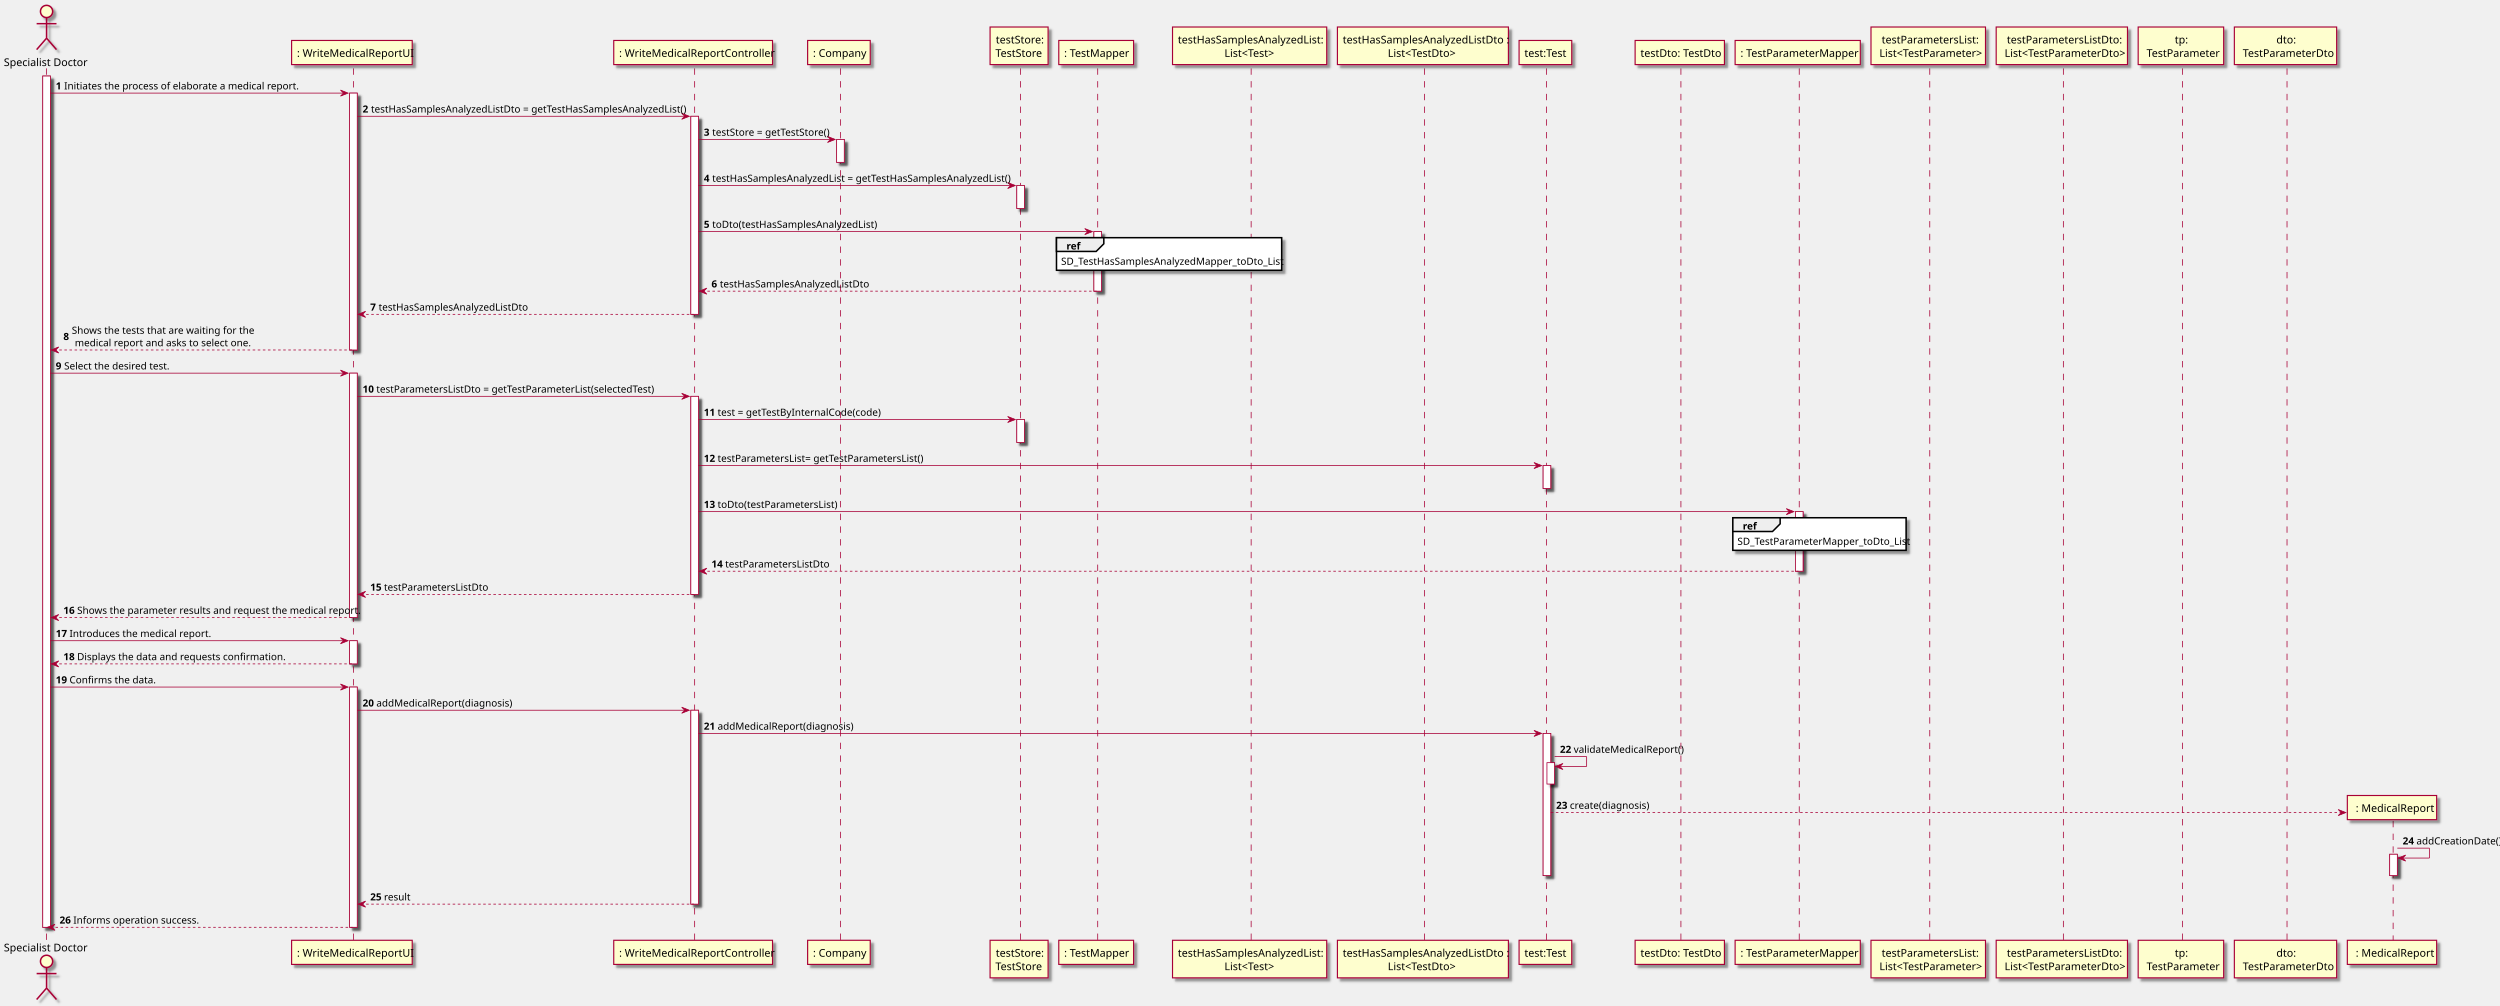
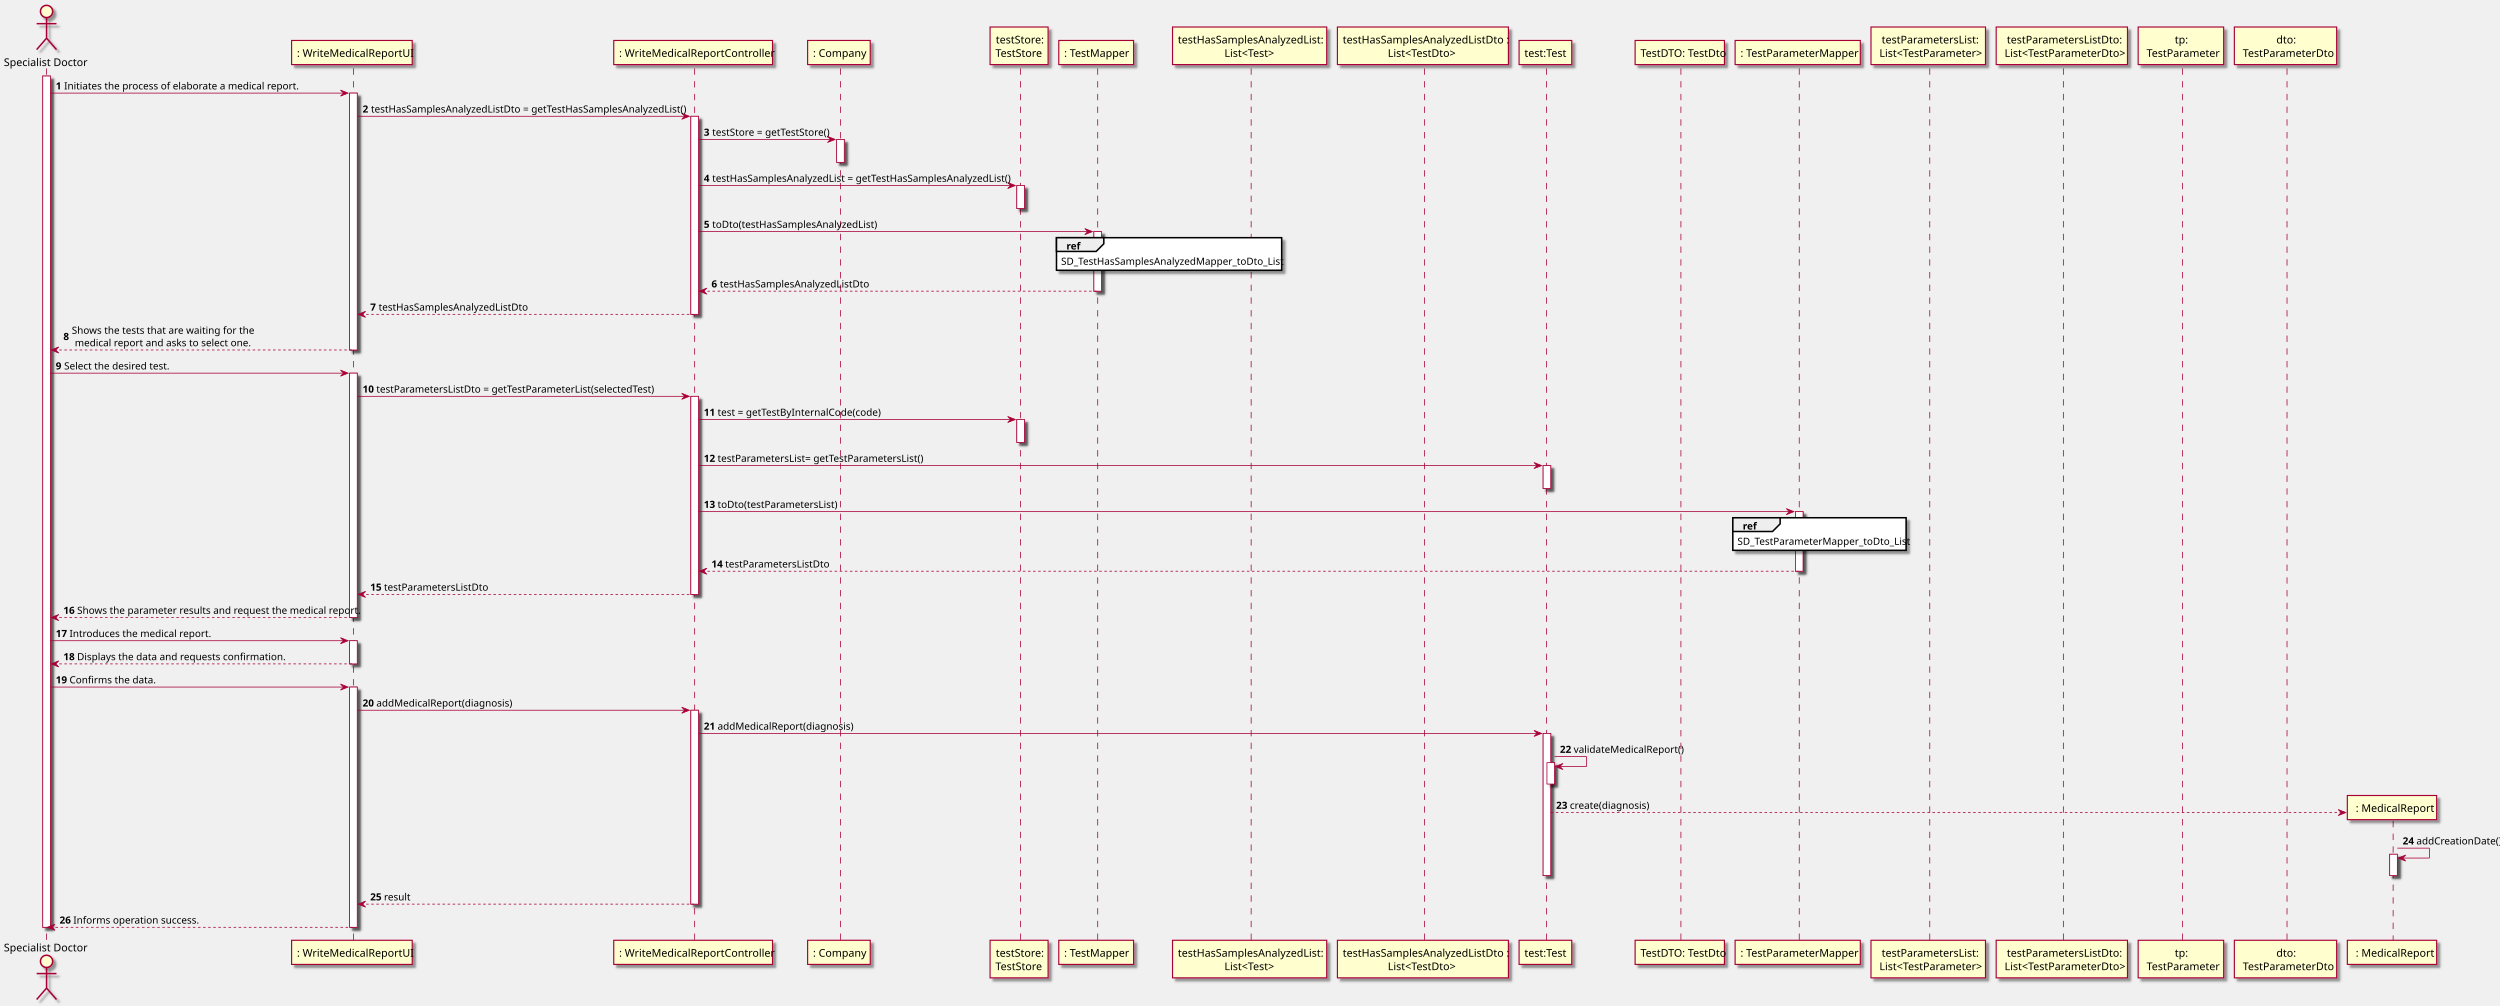
<svg xmlns="http://www.w3.org/2000/svg" contentScriptType="application/ecmascript" contentStyleType="text/css" height="790.8px" preserveAspectRatio="none" style="width:1965px;height:790px;" version="1.1" viewBox="0 0 1965 790" width="1965.6px" zoomAndPan="magnify">
  <defs>
    <filter height="300%" id="f1qerq87veoqjz" width="300%" x="-1" y="-1">
      <feGaussianBlur result="blurOut" stdDeviation="1.2" />
      <feColorMatrix in="blurOut" result="blurOut2" type="matrix" values="0 0 0 0 0 0 0 0 0 0 0 0 0 0 0 0 0 0 .4 0" />
      <feOffset dx="2.4" dy="2.4" in="blurOut2" result="blurOut3" />
      <feBlend in="SourceGraphic" in2="blurOut3" mode="normal" />
    </filter>
  </defs>
  <g>
    <rect fill="#FFFFFF" filter="url(#f1qerq87veoqjz)" height="669.094" style="stroke:#A80036;stroke-width:0.6;" width="6" x="33.6" y="59.766" />
    <rect fill="#FFFFFF" filter="url(#f1qerq87veoqjz)" height="201.909" style="stroke:#A80036;stroke-width:0.6;" width="6" x="274.8" y="73.177" />
    <rect fill="#FFFFFF" filter="url(#f1qerq87veoqjz)" height="192.098" style="stroke:#A80036;stroke-width:0.6;" width="6" x="274.8" y="293.297" />
    <rect fill="#FFFFFF" filter="url(#f1qerq87veoqjz)" height="18.211" style="stroke:#A80036;stroke-width:0.6;" width="6" x="274.8" y="503.606" />
    <rect fill="#FFFFFF" filter="url(#f1qerq87veoqjz)" height="188.831" style="stroke:#A80036;stroke-width:0.6;" width="6" x="274.8" y="540.028" />
    <rect fill="#FFFFFF" filter="url(#f1qerq87veoqjz)" height="155.677" style="stroke:#A80036;stroke-width:0.6;" width="6" x="543" y="91.388" />
    <rect fill="#FFFFFF" filter="url(#f1qerq87veoqjz)" height="155.677" style="stroke:#A80036;stroke-width:0.6;" width="6" x="543" y="311.508" />
    <rect fill="#FFFFFF" filter="url(#f1qerq87veoqjz)" height="152.409" style="stroke:#A80036;stroke-width:0.6;" width="6" x="543" y="558.239" />
    <rect fill="#FFFFFF" filter="url(#f1qerq87veoqjz)" height="18" style="stroke:#A80036;stroke-width:0.6;" width="6" x="657.6" y="109.598" />
    <rect fill="#FFFFFF" filter="url(#f1qerq87veoqjz)" height="18" style="stroke:#A80036;stroke-width:0.6;" width="6" x="799.2" y="145.809" />
    <rect fill="#FFFFFF" filter="url(#f1qerq87veoqjz)" height="18" style="stroke:#A80036;stroke-width:0.6;" width="6" x="799.2" y="329.719" />
    <rect fill="#FFFFFF" filter="url(#f1qerq87veoqjz)" height="46.833" style="stroke:#A80036;stroke-width:0.6;" width="6" x="859.8" y="182.02" />
    <rect fill="#FFFFFF" filter="url(#f1qerq87veoqjz)" height="18" style="stroke:#A80036;stroke-width:0.6;" width="6" x="1212.9" y="365.93" />
    <rect fill="#FFFFFF" filter="url(#f1qerq87veoqjz)" height="111.787" style="stroke:#A80036;stroke-width:0.6;" width="6" x="1212.9" y="576.45" />
    <rect fill="#FFFFFF" filter="url(#f1qerq87veoqjz)" height="16.8" style="stroke:#A80036;stroke-width:0.6;" width="6" x="1215.9" y="599.461" />
    <rect fill="#FFFFFF" filter="url(#f1qerq87veoqjz)" height="46.833" style="stroke:#A80036;stroke-width:0.6;" width="6" x="1411.2" y="402.141" />
    <rect fill="#FFFFFF" filter="url(#f1qerq87veoqjz)" height="16.8" style="stroke:#A80036;stroke-width:0.6;" width="6" x="1878.3" y="671.438" />
    <line style="stroke:#A80036;stroke-width:0.6;stroke-dasharray:5.0,5.0;" x1="36.6" x2="36.6" y1="53.766" y2="739.659" />
    <line style="stroke:#A80036;stroke-width:0.6;stroke-dasharray:5.0,5.0;" x1="277.8" x2="277.8" y1="53.766" y2="739.659" />
    <line style="stroke:#A80036;stroke-width:0.6;stroke-dasharray:5.0,5.0;" x1="546" x2="546" y1="53.766" y2="739.659" />
    <line style="stroke:#A80036;stroke-width:0.6;stroke-dasharray:5.0,5.0;" x1="660.6" x2="660.6" y1="53.766" y2="739.659" />
    <line style="stroke:#A80036;stroke-width:0.6;stroke-dasharray:5.0,5.0;" x1="802.2" x2="802.2" y1="53.766" y2="739.659" />
    <line style="stroke:#A80036;stroke-width:0.6;stroke-dasharray:5.0,5.0;" x1="862.8" x2="862.8" y1="53.766" y2="739.659" />
    <line style="stroke:#A80036;stroke-width:0.6;stroke-dasharray:5.0,5.0;" x1="983.4" x2="983.4" y1="53.766" y2="739.659" />
    <line style="stroke:#A80036;stroke-width:0.6;stroke-dasharray:5.0,5.0;" x1="1119.6" x2="1119.6" y1="53.766" y2="739.659" />
    <line style="stroke:#A80036;stroke-width:0.6;stroke-dasharray:5.0,5.0;" x1="1215.6" x2="1215.6" y1="53.766" y2="739.659" />
    <line style="stroke:#A80036;stroke-width:0.6;stroke-dasharray:5.0,5.0;" x1="1321.2" x2="1321.2" y1="53.766" y2="739.659" />
    <line style="stroke:#A80036;stroke-width:0.6;stroke-dasharray:5.0,5.0;" x1="1414.2" x2="1414.2" y1="53.766" y2="739.659" />
    <line style="stroke:#A80036;stroke-width:0.6;stroke-dasharray:5.0,5.0;" x1="1516.8" x2="1516.8" y1="53.766" y2="739.659" />
    <line style="stroke:#A80036;stroke-width:0.6;stroke-dasharray:5.0,5.0;" x1="1621.8" x2="1621.8" y1="53.766" y2="739.659" />
    <line style="stroke:#A80036;stroke-width:0.6;stroke-dasharray:5.0,5.0;" x1="1715.4" x2="1715.4" y1="53.766" y2="739.659" />
    <line style="stroke:#A80036;stroke-width:0.6;stroke-dasharray:5.0,5.0;" x1="1797.6" x2="1797.6" y1="53.766" y2="739.659" />
    <line style="stroke:#A80036;stroke-width:0.6;stroke-dasharray:5.0,5.0;" x1="1881" x2="1881" y1="645.244" y2="739.659" />
    <text fill="#000000" font-family="sans-serif" font-size="8.4" lengthAdjust="spacing" textLength="63.6" x="3" y="51.92">Specialist Doctor</text>
    <ellipse cx="36.6" cy="9" fill="#FEFECE" filter="url(#f1qerq87veoqjz)" rx="4.8" ry="4.8" style="stroke:#A80036;stroke-width:1.2;" />
    <path d="M36.6,13.8 L36.6,30 M28.8,18.6 L44.4,18.6 M36.6,30 L28.8,39 M36.6,30 L44.4,39 " fill="none" filter="url(#f1qerq87veoqjz)" style="stroke:#A80036;stroke-width:1.2;" />
    <text fill="#000000" font-family="sans-serif" font-size="8.4" lengthAdjust="spacing" textLength="63.6" x="3" y="747.779">Specialist Doctor</text>
    <ellipse cx="36.6" cy="755.625" fill="#FEFECE" filter="url(#f1qerq87veoqjz)" rx="4.8" ry="4.8" style="stroke:#A80036;stroke-width:1.2;" />
    <path d="M36.6,760.425 L36.6,776.625 M28.8,765.225 L44.4,765.225 M36.6,776.625 L28.8,785.625 M36.6,776.625 L44.4,785.625 " fill="none" filter="url(#f1qerq87veoqjz)" style="stroke:#A80036;stroke-width:1.2;" />
    <rect fill="#FEFECE" filter="url(#f1qerq87veoqjz)" height="18.966" style="stroke:#A80036;stroke-width:0.9;" width="94.8" x="229.2" y="31.8" />
    <text fill="#000000" font-family="sans-serif" font-size="8.4" lengthAdjust="spacing" textLength="86.4" x="233.4" y="44.72">: WriteMedicalReportUI</text>
    <rect fill="#FEFECE" filter="url(#f1qerq87veoqjz)" height="18.966" style="stroke:#A80036;stroke-width:0.9;" width="94.8" x="229.2" y="739.059" />
    <text fill="#000000" font-family="sans-serif" font-size="8.4" lengthAdjust="spacing" textLength="86.4" x="233.4" y="751.979">: WriteMedicalReportUI</text>
    <rect fill="#FEFECE" filter="url(#f1qerq87veoqjz)" height="18.966" style="stroke:#A80036;stroke-width:0.9;" width="124.8" x="482.4" y="31.8" />
    <text fill="#000000" font-family="sans-serif" font-size="8.4" lengthAdjust="spacing" textLength="116.4" x="486.6" y="44.72">: WriteMedicalReportController</text>
    <rect fill="#FEFECE" filter="url(#f1qerq87veoqjz)" height="18.966" style="stroke:#A80036;stroke-width:0.9;" width="124.8" x="482.4" y="739.059" />
    <text fill="#000000" font-family="sans-serif" font-size="8.4" lengthAdjust="spacing" textLength="116.4" x="486.6" y="751.979">: WriteMedicalReportController</text>
    <rect fill="#FEFECE" filter="url(#f1qerq87veoqjz)" height="18.966" style="stroke:#A80036;stroke-width:0.9;" width="49.2" x="634.8" y="31.8" />
    <text fill="#000000" font-family="sans-serif" font-size="8.4" lengthAdjust="spacing" textLength="40.8" x="639" y="44.72">: Company</text>
    <rect fill="#FEFECE" filter="url(#f1qerq87veoqjz)" height="18.966" style="stroke:#A80036;stroke-width:0.9;" width="49.2" x="634.8" y="739.059" />
    <text fill="#000000" font-family="sans-serif" font-size="8.4" lengthAdjust="spacing" textLength="40.8" x="639" y="751.979">: Company</text>
    <rect fill="#FEFECE" filter="url(#f1qerq87veoqjz)" height="29.531" style="stroke:#A80036;stroke-width:0.9;" width="45.6" x="778.2" y="21.234" />
    <text fill="#000000" font-family="sans-serif" font-size="8.4" lengthAdjust="spacing" textLength="36.6" x="782.7" y="34.154">testStore:</text>
    <text fill="#000000" font-family="sans-serif" font-size="8.4" lengthAdjust="spacing" textLength="37.2" x="782.4" y="44.72">TestStore</text>
    <rect fill="#FEFECE" filter="url(#f1qerq87veoqjz)" height="29.531" style="stroke:#A80036;stroke-width:0.9;" width="45.6" x="778.2" y="739.059" />
    <text fill="#000000" font-family="sans-serif" font-size="8.4" lengthAdjust="spacing" textLength="36.6" x="782.7" y="751.979">testStore:</text>
    <text fill="#000000" font-family="sans-serif" font-size="8.4" lengthAdjust="spacing" textLength="37.2" x="782.4" y="762.545">TestStore</text>
    <rect fill="#FEFECE" filter="url(#f1qerq87veoqjz)" height="18.966" style="stroke:#A80036;stroke-width:0.9;" width="58.8" x="832.2" y="31.8" />
    <text fill="#000000" font-family="sans-serif" font-size="8.4" lengthAdjust="spacing" textLength="50.4" x="836.4" y="44.72">: TestMapper</text>
    <rect fill="#FEFECE" filter="url(#f1qerq87veoqjz)" height="18.966" style="stroke:#A80036;stroke-width:0.9;" width="58.8" x="832.2" y="739.059" />
    <text fill="#000000" font-family="sans-serif" font-size="8.4" lengthAdjust="spacing" textLength="50.4" x="836.4" y="751.979">: TestMapper</text>
    <rect fill="#FEFECE" filter="url(#f1qerq87veoqjz)" height="29.531" style="stroke:#A80036;stroke-width:0.9;" width="121.2" x="921.6" y="21.234" />
    <text fill="#000000" font-family="sans-serif" font-size="8.4" lengthAdjust="spacing" textLength="110.4" x="925.8" y="34.154">testHasSamplesAnalyzedList:</text>
    <text fill="#000000" font-family="sans-serif" font-size="8.4" lengthAdjust="spacing" textLength="39.6" x="962.4" y="44.72">List&lt;Test&gt;</text>
    <rect fill="#FEFECE" filter="url(#f1qerq87veoqjz)" height="29.531" style="stroke:#A80036;stroke-width:0.9;" width="121.2" x="921.6" y="739.059" />
    <text fill="#000000" font-family="sans-serif" font-size="8.4" lengthAdjust="spacing" textLength="110.4" x="925.8" y="751.979">testHasSamplesAnalyzedList:</text>
    <text fill="#000000" font-family="sans-serif" font-size="8.4" lengthAdjust="spacing" textLength="39.6" x="962.4" y="762.545">List&lt;Test&gt;</text>
    <rect fill="#FEFECE" filter="url(#f1qerq87veoqjz)" height="29.531" style="stroke:#A80036;stroke-width:0.9;" width="134.4" x="1051.2" y="21.234" />
    <text fill="#000000" font-family="sans-serif" font-size="8.4" lengthAdjust="spacing" textLength="126" x="1055.4" y="34.154">testHasSamplesAnalyzedListDto :</text>
    <text fill="#000000" font-family="sans-serif" font-size="8.4" lengthAdjust="spacing" textLength="52.8" x="1090.8" y="44.72">List&lt;TestDto&gt;</text>
    <rect fill="#FEFECE" filter="url(#f1qerq87veoqjz)" height="29.531" style="stroke:#A80036;stroke-width:0.9;" width="134.4" x="1051.2" y="739.059" />
    <text fill="#000000" font-family="sans-serif" font-size="8.4" lengthAdjust="spacing" textLength="126" x="1055.4" y="751.979">testHasSamplesAnalyzedListDto :</text>
    <text fill="#000000" font-family="sans-serif" font-size="8.4" lengthAdjust="spacing" textLength="52.8" x="1090.8" y="762.545">List&lt;TestDto&gt;</text>
    <rect fill="#FEFECE" filter="url(#f1qerq87veoqjz)" height="18.966" style="stroke:#A80036;stroke-width:0.9;" width="41.4" x="1194" y="31.8" />
    <text fill="#000000" font-family="sans-serif" font-size="8.4" lengthAdjust="spacing" textLength="33" x="1198.2" y="44.72">test:Test</text>
    <rect fill="#FEFECE" filter="url(#f1qerq87veoqjz)" height="18.966" style="stroke:#A80036;stroke-width:0.9;" width="41.4" x="1194" y="739.059" />
    <text fill="#000000" font-family="sans-serif" font-size="8.4" lengthAdjust="spacing" textLength="33" x="1198.2" y="751.979">test:Test</text>
    <rect fill="#FEFECE" filter="url(#f1qerq87veoqjz)" height="18.966" style="stroke:#A80036;stroke-width:0.9;" width="70.2" x="1285.2" y="31.8" />
-     <text fill="#000000" font-family="sans-serif" font-size="8.4" lengthAdjust="spacing" textLength="61.8" x="1289.4" y="44.72">testDto: TestDto</text>
+     <text fill="#000000" font-family="sans-serif" font-size="8.4" lengthAdjust="spacing" textLength="61.8" x="1289.4" y="44.72">TestDTO: TestDto</text>
    <rect fill="#FEFECE" filter="url(#f1qerq87veoqjz)" height="18.966" style="stroke:#A80036;stroke-width:0.9;" width="70.2" x="1285.2" y="739.059" />
-     <text fill="#000000" font-family="sans-serif" font-size="8.4" lengthAdjust="spacing" textLength="61.8" x="1289.4" y="751.979">testDto: TestDto</text>
+     <text fill="#000000" font-family="sans-serif" font-size="8.4" lengthAdjust="spacing" textLength="61.8" x="1289.4" y="751.979">TestDTO: TestDto</text>
    <rect fill="#FEFECE" filter="url(#f1qerq87veoqjz)" height="18.966" style="stroke:#A80036;stroke-width:0.9;" width="98.4" x="1363.8" y="31.8" />
    <text fill="#000000" font-family="sans-serif" font-size="8.4" lengthAdjust="spacing" textLength="90" x="1368" y="44.72">: TestParameterMapper</text>
    <rect fill="#FEFECE" filter="url(#f1qerq87veoqjz)" height="18.966" style="stroke:#A80036;stroke-width:0.9;" width="98.4" x="1363.8" y="739.059" />
    <text fill="#000000" font-family="sans-serif" font-size="8.4" lengthAdjust="spacing" textLength="90" x="1368" y="751.979">: TestParameterMapper</text>
    <rect fill="#FEFECE" filter="url(#f1qerq87veoqjz)" height="29.531" style="stroke:#A80036;stroke-width:0.9;" width="90" x="1470.6" y="21.234" />
    <text fill="#000000" font-family="sans-serif" font-size="8.4" lengthAdjust="spacing" textLength="73.2" x="1479" y="34.154">testParametersList:</text>
    <text fill="#000000" font-family="sans-serif" font-size="8.4" lengthAdjust="spacing" textLength="79.2" x="1477.2" y="44.72">List&lt;TestParameter&gt;</text>
    <rect fill="#FEFECE" filter="url(#f1qerq87veoqjz)" height="29.531" style="stroke:#A80036;stroke-width:0.9;" width="90" x="1470.6" y="739.059" />
    <text fill="#000000" font-family="sans-serif" font-size="8.4" lengthAdjust="spacing" textLength="73.2" x="1479" y="751.979">testParametersList:</text>
    <text fill="#000000" font-family="sans-serif" font-size="8.4" lengthAdjust="spacing" textLength="79.2" x="1477.2" y="762.545">List&lt;TestParameter&gt;</text>
    <rect fill="#FEFECE" filter="url(#f1qerq87veoqjz)" height="29.531" style="stroke:#A80036;stroke-width:0.9;" width="103.2" x="1569" y="21.234" />
    <text fill="#000000" font-family="sans-serif" font-size="8.4" lengthAdjust="spacing" textLength="86.4" x="1577.4" y="34.154">testParametersListDto:</text>
    <text fill="#000000" font-family="sans-serif" font-size="8.4" lengthAdjust="spacing" textLength="92.4" x="1575.6" y="44.72">List&lt;TestParameterDto&gt;</text>
    <rect fill="#FEFECE" filter="url(#f1qerq87veoqjz)" height="29.531" style="stroke:#A80036;stroke-width:0.9;" width="103.2" x="1569" y="739.059" />
    <text fill="#000000" font-family="sans-serif" font-size="8.4" lengthAdjust="spacing" textLength="86.4" x="1577.4" y="751.979">testParametersListDto:</text>
    <text fill="#000000" font-family="sans-serif" font-size="8.4" lengthAdjust="spacing" textLength="92.4" x="1575.6" y="762.545">List&lt;TestParameterDto&gt;</text>
    <rect fill="#FEFECE" filter="url(#f1qerq87veoqjz)" height="29.531" style="stroke:#A80036;stroke-width:0.9;" width="67.2" x="1680.6" y="21.234" />
    <text fill="#000000" font-family="sans-serif" font-size="8.4" lengthAdjust="spacing" textLength="9.6" x="1709.4" y="34.154">tp:</text>
    <text fill="#000000" font-family="sans-serif" font-size="8.4" lengthAdjust="spacing" textLength="56.4" x="1687.2" y="44.72">TestParameter</text>
    <rect fill="#FEFECE" filter="url(#f1qerq87veoqjz)" height="29.531" style="stroke:#A80036;stroke-width:0.9;" width="67.2" x="1680.6" y="739.059" />
    <text fill="#000000" font-family="sans-serif" font-size="8.4" lengthAdjust="spacing" textLength="9.6" x="1709.4" y="751.979">tp:</text>
    <text fill="#000000" font-family="sans-serif" font-size="8.4" lengthAdjust="spacing" textLength="56.4" x="1687.2" y="762.545">TestParameter</text>
    <rect fill="#FEFECE" filter="url(#f1qerq87veoqjz)" height="29.531" style="stroke:#A80036;stroke-width:0.9;" width="80.4" x="1756.2" y="21.234" />
    <text fill="#000000" font-family="sans-serif" font-size="8.4" lengthAdjust="spacing" textLength="14.4" x="1789.2" y="34.154">dto:</text>
    <text fill="#000000" font-family="sans-serif" font-size="8.4" lengthAdjust="spacing" textLength="69.6" x="1762.8" y="44.72">TestParameterDto</text>
    <rect fill="#FEFECE" filter="url(#f1qerq87veoqjz)" height="29.531" style="stroke:#A80036;stroke-width:0.9;" width="80.4" x="1756.2" y="739.059" />
    <text fill="#000000" font-family="sans-serif" font-size="8.4" lengthAdjust="spacing" textLength="14.4" x="1789.2" y="751.979">dto:</text>
    <text fill="#000000" font-family="sans-serif" font-size="8.4" lengthAdjust="spacing" textLength="69.6" x="1762.8" y="762.545">TestParameterDto</text>
    <rect fill="#FEFECE" filter="url(#f1qerq87veoqjz)" height="18.966" style="stroke:#A80036;stroke-width:0.9;" width="70.2" x="1845" y="739.059" />
    <text fill="#000000" font-family="sans-serif" font-size="8.4" lengthAdjust="spacing" textLength="59.4" x="1851.6" y="751.979">: MedicalReport</text>
    <rect fill="#FFFFFF" filter="url(#f1qerq87veoqjz)" height="669.094" style="stroke:#A80036;stroke-width:0.6;" width="6" x="33.6" y="59.766" />
    <rect fill="#FFFFFF" filter="url(#f1qerq87veoqjz)" height="201.909" style="stroke:#A80036;stroke-width:0.6;" width="6" x="274.8" y="73.177" />
    <rect fill="#FFFFFF" filter="url(#f1qerq87veoqjz)" height="192.098" style="stroke:#A80036;stroke-width:0.6;" width="6" x="274.8" y="293.297" />
    <rect fill="#FFFFFF" filter="url(#f1qerq87veoqjz)" height="18.211" style="stroke:#A80036;stroke-width:0.6;" width="6" x="274.8" y="503.606" />
    <rect fill="#FFFFFF" filter="url(#f1qerq87veoqjz)" height="188.831" style="stroke:#A80036;stroke-width:0.6;" width="6" x="274.8" y="540.028" />
    <rect fill="#FFFFFF" filter="url(#f1qerq87veoqjz)" height="155.677" style="stroke:#A80036;stroke-width:0.6;" width="6" x="543" y="91.388" />
    <rect fill="#FFFFFF" filter="url(#f1qerq87veoqjz)" height="155.677" style="stroke:#A80036;stroke-width:0.6;" width="6" x="543" y="311.508" />
    <rect fill="#FFFFFF" filter="url(#f1qerq87veoqjz)" height="152.409" style="stroke:#A80036;stroke-width:0.6;" width="6" x="543" y="558.239" />
    <rect fill="#FFFFFF" filter="url(#f1qerq87veoqjz)" height="18" style="stroke:#A80036;stroke-width:0.6;" width="6" x="657.6" y="109.598" />
    <rect fill="#FFFFFF" filter="url(#f1qerq87veoqjz)" height="18" style="stroke:#A80036;stroke-width:0.6;" width="6" x="799.2" y="145.809" />
    <rect fill="#FFFFFF" filter="url(#f1qerq87veoqjz)" height="18" style="stroke:#A80036;stroke-width:0.6;" width="6" x="799.2" y="329.719" />
    <rect fill="#FFFFFF" filter="url(#f1qerq87veoqjz)" height="46.833" style="stroke:#A80036;stroke-width:0.6;" width="6" x="859.8" y="182.02" />
    <rect fill="#FFFFFF" filter="url(#f1qerq87veoqjz)" height="18" style="stroke:#A80036;stroke-width:0.6;" width="6" x="1212.9" y="365.93" />
    <rect fill="#FFFFFF" filter="url(#f1qerq87veoqjz)" height="111.787" style="stroke:#A80036;stroke-width:0.6;" width="6" x="1212.9" y="576.45" />
    <rect fill="#FFFFFF" filter="url(#f1qerq87veoqjz)" height="16.8" style="stroke:#A80036;stroke-width:0.6;" width="6" x="1215.9" y="599.461" />
    <rect fill="#FFFFFF" filter="url(#f1qerq87veoqjz)" height="46.833" style="stroke:#A80036;stroke-width:0.6;" width="6" x="1411.2" y="402.141" />
    <rect fill="#FFFFFF" filter="url(#f1qerq87veoqjz)" height="16.8" style="stroke:#A80036;stroke-width:0.6;" width="6" x="1878.3" y="671.438" />
    <polygon fill="#A80036" points="267.6,70.777,273.6,73.177,267.6,75.577,270,73.177" style="stroke:#A80036;stroke-width:0.6;" />
    <line style="stroke:#A80036;stroke-width:0.6;" x1="39.6" x2="271.2" y1="73.177" y2="73.177" />
    <text fill="#000000" font-family="sans-serif" font-size="7.8" font-weight="bold" lengthAdjust="spacing" textLength="4.2" x="43.8" y="70.263">1</text>
    <text fill="#000000" font-family="sans-serif" font-size="7.8" lengthAdjust="spacing" textLength="173.4" x="50.4" y="70.263">Initiates the process of elaborate a medical report.</text>
    <polygon fill="#A80036" points="535.8,88.987,541.8,91.388,535.8,93.787,538.2,91.388" style="stroke:#A80036;stroke-width:0.6;" />
    <line style="stroke:#A80036;stroke-width:0.6;" x1="280.8" x2="539.4" y1="91.388" y2="91.388" />
    <text fill="#000000" font-family="sans-serif" font-size="7.8" font-weight="bold" lengthAdjust="spacing" textLength="4.2" x="285" y="88.474">2</text>
    <text fill="#000000" font-family="sans-serif" font-size="7.8" lengthAdjust="spacing" textLength="244.2" x="291.6" y="88.474">testHasSamplesAnalyzedListDto = getTestHasSamplesAnalyzedList()</text>
    <polygon fill="#A80036" points="650.4,107.198,656.4,109.598,650.4,111.998,652.8,109.598" style="stroke:#A80036;stroke-width:0.6;" />
    <line style="stroke:#A80036;stroke-width:0.6;" x1="549" x2="654" y1="109.598" y2="109.598" />
    <text fill="#000000" font-family="sans-serif" font-size="7.8" font-weight="bold" lengthAdjust="spacing" textLength="4.2" x="553.2" y="106.685">3</text>
    <text fill="#000000" font-family="sans-serif" font-size="7.8" lengthAdjust="spacing" textLength="90.6" x="559.8" y="106.685">testStore = getTestStore()</text>
    <polygon fill="#A80036" points="792,143.409,798,145.809,792,148.209,794.4,145.809" style="stroke:#A80036;stroke-width:0.6;" />
    <line style="stroke:#A80036;stroke-width:0.6;" x1="549" x2="795.6" y1="145.809" y2="145.809" />
    <text fill="#000000" font-family="sans-serif" font-size="7.8" font-weight="bold" lengthAdjust="spacing" textLength="4.2" x="553.2" y="142.895">4</text>
    <text fill="#000000" font-family="sans-serif" font-size="7.8" lengthAdjust="spacing" textLength="232.2" x="559.8" y="142.895">testHasSamplesAnalyzedList = getTestHasSamplesAnalyzedList()</text>
    <polygon fill="#A80036" points="852.6,179.62,858.6,182.02,852.6,184.42,855,182.02" style="stroke:#A80036;stroke-width:0.6;" />
    <line style="stroke:#A80036;stroke-width:0.6;" x1="549" x2="856.2" y1="182.02" y2="182.02" />
    <text fill="#000000" font-family="sans-serif" font-size="7.8" font-weight="bold" lengthAdjust="spacing" textLength="4.2" x="553.2" y="179.106">5</text>
    <text fill="#000000" font-family="sans-serif" font-size="7.8" lengthAdjust="spacing" textLength="126" x="559.8" y="179.106">toDto(testHasSamplesAnalyzedList)</text>
    <rect fill="#FFFFFF" filter="url(#f1qerq87veoqjz)" height="25.622" style="stroke:#000000;stroke-width:1.2;" width="177" x="830.4" y="186.82" />
    <polygon fill="#EEEEEE" points="830.4,186.82,867.6,186.82,867.6,191.62,861.6,197.62,830.4,197.62,830.4,186.82" style="stroke:#000000;stroke-width:1.2;" />
    <text fill="#000000" font-family="sans-serif" font-size="7.8" font-weight="bold" lengthAdjust="spacing" textLength="10.2" x="838.2" y="196.117">ref</text>
    <text fill="#000000" font-family="sans-serif" font-size="7.8" lengthAdjust="spacing" textLength="172.2" x="834" y="208.117">SD_TestHasSamplesAnalyzedMapper_toDto_List</text>
    <polygon fill="#A80036" points="555.6,226.453,549.6,228.853,555.6,231.253,553.2,228.853" style="stroke:#A80036;stroke-width:0.6;" />
    <line style="stroke:#A80036;stroke-width:0.6;stroke-dasharray:2.0,2.0;" x1="552" x2="862.2" y1="228.853" y2="228.853" />
    <text fill="#000000" font-family="sans-serif" font-size="7.8" font-weight="bold" lengthAdjust="spacing" textLength="4.2" x="559.2" y="225.939">6</text>
    <text fill="#000000" font-family="sans-serif" font-size="7.8" lengthAdjust="spacing" textLength="114.6" x="565.8" y="225.939">testHasSamplesAnalyzedListDto</text>
    <polygon fill="#A80036" points="287.4,244.664,281.4,247.064,287.4,249.464,285,247.064" style="stroke:#A80036;stroke-width:0.6;" />
    <line style="stroke:#A80036;stroke-width:0.6;stroke-dasharray:2.0,2.0;" x1="283.8" x2="545.4" y1="247.064" y2="247.064" />
    <text fill="#000000" font-family="sans-serif" font-size="7.8" font-weight="bold" lengthAdjust="spacing" textLength="4.2" x="291" y="244.15">7</text>
    <text fill="#000000" font-family="sans-serif" font-size="7.8" lengthAdjust="spacing" textLength="114.6" x="297.6" y="244.15">testHasSamplesAnalyzedListDto</text>
    <polygon fill="#A80036" points="46.2,272.686,40.2,275.086,46.2,277.486,43.8,275.086" style="stroke:#A80036;stroke-width:0.6;" />
    <line style="stroke:#A80036;stroke-width:0.6;stroke-dasharray:2.0,2.0;" x1="42.6" x2="277.2" y1="275.086" y2="275.086" />
    <text fill="#000000" font-family="sans-serif" font-size="7.8" font-weight="bold" lengthAdjust="spacing" textLength="4.2" x="49.8" y="267.267">8</text>
    <text fill="#000000" font-family="sans-serif" font-size="7.8" lengthAdjust="spacing" textLength="135.6" x="56.4" y="262.361">Shows the tests that are waiting for the</text>
    <text fill="#000000" font-family="sans-serif" font-size="7.8" lengthAdjust="spacing" textLength="133.2" x="58.8" y="272.172">medical report and asks to select one.</text>
    <polygon fill="#A80036" points="267.6,290.897,273.6,293.297,267.6,295.697,270,293.297" style="stroke:#A80036;stroke-width:0.6;" />
    <line style="stroke:#A80036;stroke-width:0.6;" x1="39.6" x2="271.2" y1="293.297" y2="293.297" />
    <text fill="#000000" font-family="sans-serif" font-size="7.8" font-weight="bold" lengthAdjust="spacing" textLength="4.2" x="43.8" y="290.383">9</text>
    <text fill="#000000" font-family="sans-serif" font-size="7.8" lengthAdjust="spacing" textLength="81" x="50.4" y="290.383">Select the desired test.</text>
    <polygon fill="#A80036" points="535.8,309.108,541.8,311.508,535.8,313.908,538.2,311.508" style="stroke:#A80036;stroke-width:0.6;" />
    <line style="stroke:#A80036;stroke-width:0.6;" x1="280.8" x2="539.4" y1="311.508" y2="311.508" />
    <text fill="#000000" font-family="sans-serif" font-size="7.8" font-weight="bold" lengthAdjust="spacing" textLength="8.4" x="285" y="308.594">10</text>
    <text fill="#000000" font-family="sans-serif" font-size="7.8" lengthAdjust="spacing" textLength="211.2" x="295.8" y="308.594">testParametersListDto = getTestParameterList(selectedTest)</text>
    <polygon fill="#A80036" points="792,327.319,798,329.719,792,332.119,794.4,329.719" style="stroke:#A80036;stroke-width:0.6;" />
    <line style="stroke:#A80036;stroke-width:0.6;" x1="549" x2="795.6" y1="329.719" y2="329.719" />
    <text fill="#000000" font-family="sans-serif" font-size="7.8" font-weight="bold" lengthAdjust="spacing" textLength="8.4" x="553.2" y="326.805">11</text>
    <text fill="#000000" font-family="sans-serif" font-size="7.8" lengthAdjust="spacing" textLength="123" x="564" y="326.805">test = getTestByInternalCode(code)</text>
    <polygon fill="#A80036" points="1205.7,363.53,1211.7,365.93,1205.7,368.33,1208.1,365.93" style="stroke:#A80036;stroke-width:0.6;" />
    <line style="stroke:#A80036;stroke-width:0.6;" x1="549" x2="1209.3" y1="365.93" y2="365.93" />
    <text fill="#000000" font-family="sans-serif" font-size="7.8" font-weight="bold" lengthAdjust="spacing" textLength="8.4" x="553.2" y="363.016">12</text>
    <text fill="#000000" font-family="sans-serif" font-size="7.8" lengthAdjust="spacing" textLength="156.6" x="564" y="363.016">testParametersList= getTestParametersList()</text>
    <polygon fill="#A80036" points="1404,399.741,1410,402.141,1404,404.541,1406.4,402.141" style="stroke:#A80036;stroke-width:0.6;" />
    <line style="stroke:#A80036;stroke-width:0.6;" x1="549" x2="1407.6" y1="402.141" y2="402.141" />
    <text fill="#000000" font-family="sans-serif" font-size="7.8" font-weight="bold" lengthAdjust="spacing" textLength="8.4" x="553.2" y="399.227">13</text>
    <text fill="#000000" font-family="sans-serif" font-size="7.8" lengthAdjust="spacing" textLength="89.4" x="564" y="399.227">toDto(testParametersList)</text>
    <rect fill="#FFFFFF" filter="url(#f1qerq87veoqjz)" height="25.622" style="stroke:#000000;stroke-width:1.2;" width="136.2" x="1362" y="406.941" />
    <polygon fill="#EEEEEE" points="1362,406.941,1399.2,406.941,1399.2,411.741,1393.2,417.741,1362,417.741,1362,406.941" style="stroke:#000000;stroke-width:1.2;" />
    <text fill="#000000" font-family="sans-serif" font-size="7.8" font-weight="bold" lengthAdjust="spacing" textLength="10.2" x="1369.8" y="416.238">ref</text>
    <text fill="#000000" font-family="sans-serif" font-size="7.8" lengthAdjust="spacing" textLength="131.4" x="1365.6" y="428.238">SD_TestParameterMapper_toDto_List</text>
    <polygon fill="#A80036" points="555.6,446.573,549.6,448.973,555.6,451.373,553.2,448.973" style="stroke:#A80036;stroke-width:0.6;" />
    <line style="stroke:#A80036;stroke-width:0.6;stroke-dasharray:2.0,2.0;" x1="552" x2="1413.6" y1="448.973" y2="448.973" />
    <text fill="#000000" font-family="sans-serif" font-size="7.8" font-weight="bold" lengthAdjust="spacing" textLength="8.4" x="559.2" y="446.06">14</text>
    <text fill="#000000" font-family="sans-serif" font-size="7.8" lengthAdjust="spacing" textLength="78" x="570" y="446.06">testParametersListDto</text>
    <polygon fill="#A80036" points="287.4,464.784,281.4,467.184,287.4,469.584,285,467.184" style="stroke:#A80036;stroke-width:0.6;" />
    <line style="stroke:#A80036;stroke-width:0.6;stroke-dasharray:2.0,2.0;" x1="283.8" x2="545.4" y1="467.184" y2="467.184" />
    <text fill="#000000" font-family="sans-serif" font-size="7.8" font-weight="bold" lengthAdjust="spacing" textLength="8.4" x="291" y="464.271">15</text>
    <text fill="#000000" font-family="sans-serif" font-size="7.8" lengthAdjust="spacing" textLength="78" x="301.8" y="464.271">testParametersListDto</text>
    <polygon fill="#A80036" points="46.2,482.995,40.2,485.395,46.2,487.795,43.8,485.395" style="stroke:#A80036;stroke-width:0.6;" />
    <line style="stroke:#A80036;stroke-width:0.6;stroke-dasharray:2.0,2.0;" x1="42.6" x2="277.2" y1="485.395" y2="485.395" />
    <text fill="#000000" font-family="sans-serif" font-size="7.8" font-weight="bold" lengthAdjust="spacing" textLength="8.4" x="49.8" y="482.481">16</text>
    <text fill="#000000" font-family="sans-serif" font-size="7.8" lengthAdjust="spacing" textLength="210" x="60.6" y="482.481">Shows the parameter results and request the medical report.</text>
    <polygon fill="#A80036" points="267.6,501.206,273.6,503.606,267.6,506.006,270,503.606" style="stroke:#A80036;stroke-width:0.6;" />
    <line style="stroke:#A80036;stroke-width:0.6;" x1="39.6" x2="271.2" y1="503.606" y2="503.606" />
    <text fill="#000000" font-family="sans-serif" font-size="7.8" font-weight="bold" lengthAdjust="spacing" textLength="8.4" x="43.8" y="500.692">17</text>
    <text fill="#000000" font-family="sans-serif" font-size="7.8" lengthAdjust="spacing" textLength="103.2" x="54.6" y="500.692">Introduces the medical report.</text>
    <polygon fill="#A80036" points="46.2,519.417,40.2,521.817,46.2,524.217,43.8,521.817" style="stroke:#A80036;stroke-width:0.6;" />
    <line style="stroke:#A80036;stroke-width:0.6;stroke-dasharray:2.0,2.0;" x1="42.6" x2="277.2" y1="521.817" y2="521.817" />
    <text fill="#000000" font-family="sans-serif" font-size="7.8" font-weight="bold" lengthAdjust="spacing" textLength="8.4" x="49.8" y="518.903">18</text>
    <text fill="#000000" font-family="sans-serif" font-size="7.8" lengthAdjust="spacing" textLength="154.8" x="60.6" y="518.903">Displays the data and requests confirmation.</text>
    <polygon fill="#A80036" points="267.6,537.628,273.6,540.028,267.6,542.428,270,540.028" style="stroke:#A80036;stroke-width:0.6;" />
    <line style="stroke:#A80036;stroke-width:0.6;" x1="39.6" x2="271.2" y1="540.028" y2="540.028" />
    <text fill="#000000" font-family="sans-serif" font-size="7.8" font-weight="bold" lengthAdjust="spacing" textLength="8.4" x="43.8" y="537.114">19</text>
    <text fill="#000000" font-family="sans-serif" font-size="7.8" lengthAdjust="spacing" textLength="63.6" x="54.6" y="537.114">Confirms the data.</text>
    <polygon fill="#A80036" points="535.8,555.839,541.8,558.239,535.8,560.639,538.2,558.239" style="stroke:#A80036;stroke-width:0.6;" />
    <line style="stroke:#A80036;stroke-width:0.6;" x1="280.8" x2="539.4" y1="558.239" y2="558.239" />
    <text fill="#000000" font-family="sans-serif" font-size="7.8" font-weight="bold" lengthAdjust="spacing" textLength="8.4" x="285" y="555.325">20</text>
    <text fill="#000000" font-family="sans-serif" font-size="7.8" lengthAdjust="spacing" textLength="100.2" x="295.8" y="555.325">addMedicalReport(diagnosis)</text>
    <polygon fill="#A80036" points="1205.7,574.05,1211.7,576.45,1205.7,578.85,1208.1,576.45" style="stroke:#A80036;stroke-width:0.6;" />
    <line style="stroke:#A80036;stroke-width:0.6;" x1="549" x2="1209.3" y1="576.45" y2="576.45" />
    <text fill="#000000" font-family="sans-serif" font-size="7.8" font-weight="bold" lengthAdjust="spacing" textLength="8.4" x="553.2" y="573.536">21</text>
    <text fill="#000000" font-family="sans-serif" font-size="7.8" lengthAdjust="spacing" textLength="100.2" x="564" y="573.536">addMedicalReport(diagnosis)</text>
    <line style="stroke:#A80036;stroke-width:0.6;" x1="1221.9" x2="1247.1" y1="594.661" y2="594.661" />
    <line style="stroke:#A80036;stroke-width:0.6;" x1="1247.1" x2="1247.1" y1="594.661" y2="602.461" />
    <line style="stroke:#A80036;stroke-width:0.6;" x1="1222.5" x2="1247.1" y1="602.461" y2="602.461" />
    <polygon fill="#A80036" points="1228.5,600.061,1222.5,602.461,1228.5,604.861,1226.1,602.461" style="stroke:#A80036;stroke-width:0.6;" />
    <text fill="#000000" font-family="sans-serif" font-size="7.8" font-weight="bold" lengthAdjust="spacing" textLength="8.4" x="1226.1" y="591.747">22</text>
    <text fill="#000000" font-family="sans-serif" font-size="7.8" lengthAdjust="spacing" textLength="80.4" x="1236.9" y="591.747">validateMedicalReport()</text>
    <polygon fill="#A80036" points="1837.8,636.272,1843.8,638.672,1837.8,641.072,1840.2,638.672" style="stroke:#A80036;stroke-width:0.6;" />
    <line style="stroke:#A80036;stroke-width:0.6;stroke-dasharray:2.0,2.0;" x1="1218.9" x2="1841.4" y1="638.672" y2="638.672" />
    <text fill="#000000" font-family="sans-serif" font-size="7.8" font-weight="bold" lengthAdjust="spacing" textLength="8.4" x="1223.1" y="635.758">23</text>
    <text fill="#000000" font-family="sans-serif" font-size="7.8" lengthAdjust="spacing" textLength="59.4" x="1233.9" y="635.758">create(diagnosis)</text>
    <rect fill="#FEFECE" filter="url(#f1qerq87veoqjz)" height="18.966" style="stroke:#A80036;stroke-width:0.9;" width="70.2" x="1845" y="625.261" />
    <text fill="#000000" font-family="sans-serif" font-size="8.4" lengthAdjust="spacing" textLength="59.4" x="1851.6" y="638.181">: MedicalReport</text>
    <line style="stroke:#A80036;stroke-width:0.6;" x1="1884.3" x2="1909.5" y1="666.638" y2="666.638" />
    <line style="stroke:#A80036;stroke-width:0.6;" x1="1909.5" x2="1909.5" y1="666.638" y2="674.438" />
    <line style="stroke:#A80036;stroke-width:0.6;" x1="1884.9" x2="1909.5" y1="674.438" y2="674.438" />
    <polygon fill="#A80036" points="1890.9,672.038,1884.9,674.438,1890.9,676.837,1888.5,674.438" style="stroke:#A80036;stroke-width:0.6;" />
    <text fill="#000000" font-family="sans-serif" font-size="7.8" font-weight="bold" lengthAdjust="spacing" textLength="8.4" x="1888.5" y="663.724">24</text>
    <text fill="#000000" font-family="sans-serif" font-size="7.8" lengthAdjust="spacing" textLength="62.4" x="1899.3" y="663.724">addCreationDate()</text>
    <polygon fill="#A80036" points="287.4,708.248,281.4,710.648,287.4,713.048,285,710.648" style="stroke:#A80036;stroke-width:0.6;" />
    <line style="stroke:#A80036;stroke-width:0.6;stroke-dasharray:2.0,2.0;" x1="283.8" x2="545.4" y1="710.648" y2="710.648" />
    <text fill="#000000" font-family="sans-serif" font-size="7.8" font-weight="bold" lengthAdjust="spacing" textLength="8.4" x="291" y="707.735">25</text>
    <text fill="#000000" font-family="sans-serif" font-size="7.8" lengthAdjust="spacing" textLength="19.2" x="301.8" y="707.735">result</text>
    <polygon fill="#A80036" points="43.2,726.459,37.2,728.859,43.2,731.259,40.8,728.859" style="stroke:#A80036;stroke-width:0.6;" />
    <line style="stroke:#A80036;stroke-width:0.6;stroke-dasharray:2.0,2.0;" x1="39.6" x2="277.2" y1="728.859" y2="728.859" />
    <text fill="#000000" font-family="sans-serif" font-size="7.8" font-weight="bold" lengthAdjust="spacing" textLength="8.4" x="46.8" y="725.946">26</text>
    <text fill="#000000" font-family="sans-serif" font-size="7.8" lengthAdjust="spacing" textLength="93.6" x="57.6" y="725.946">Informs operation success.</text>
  </g>
</svg>
